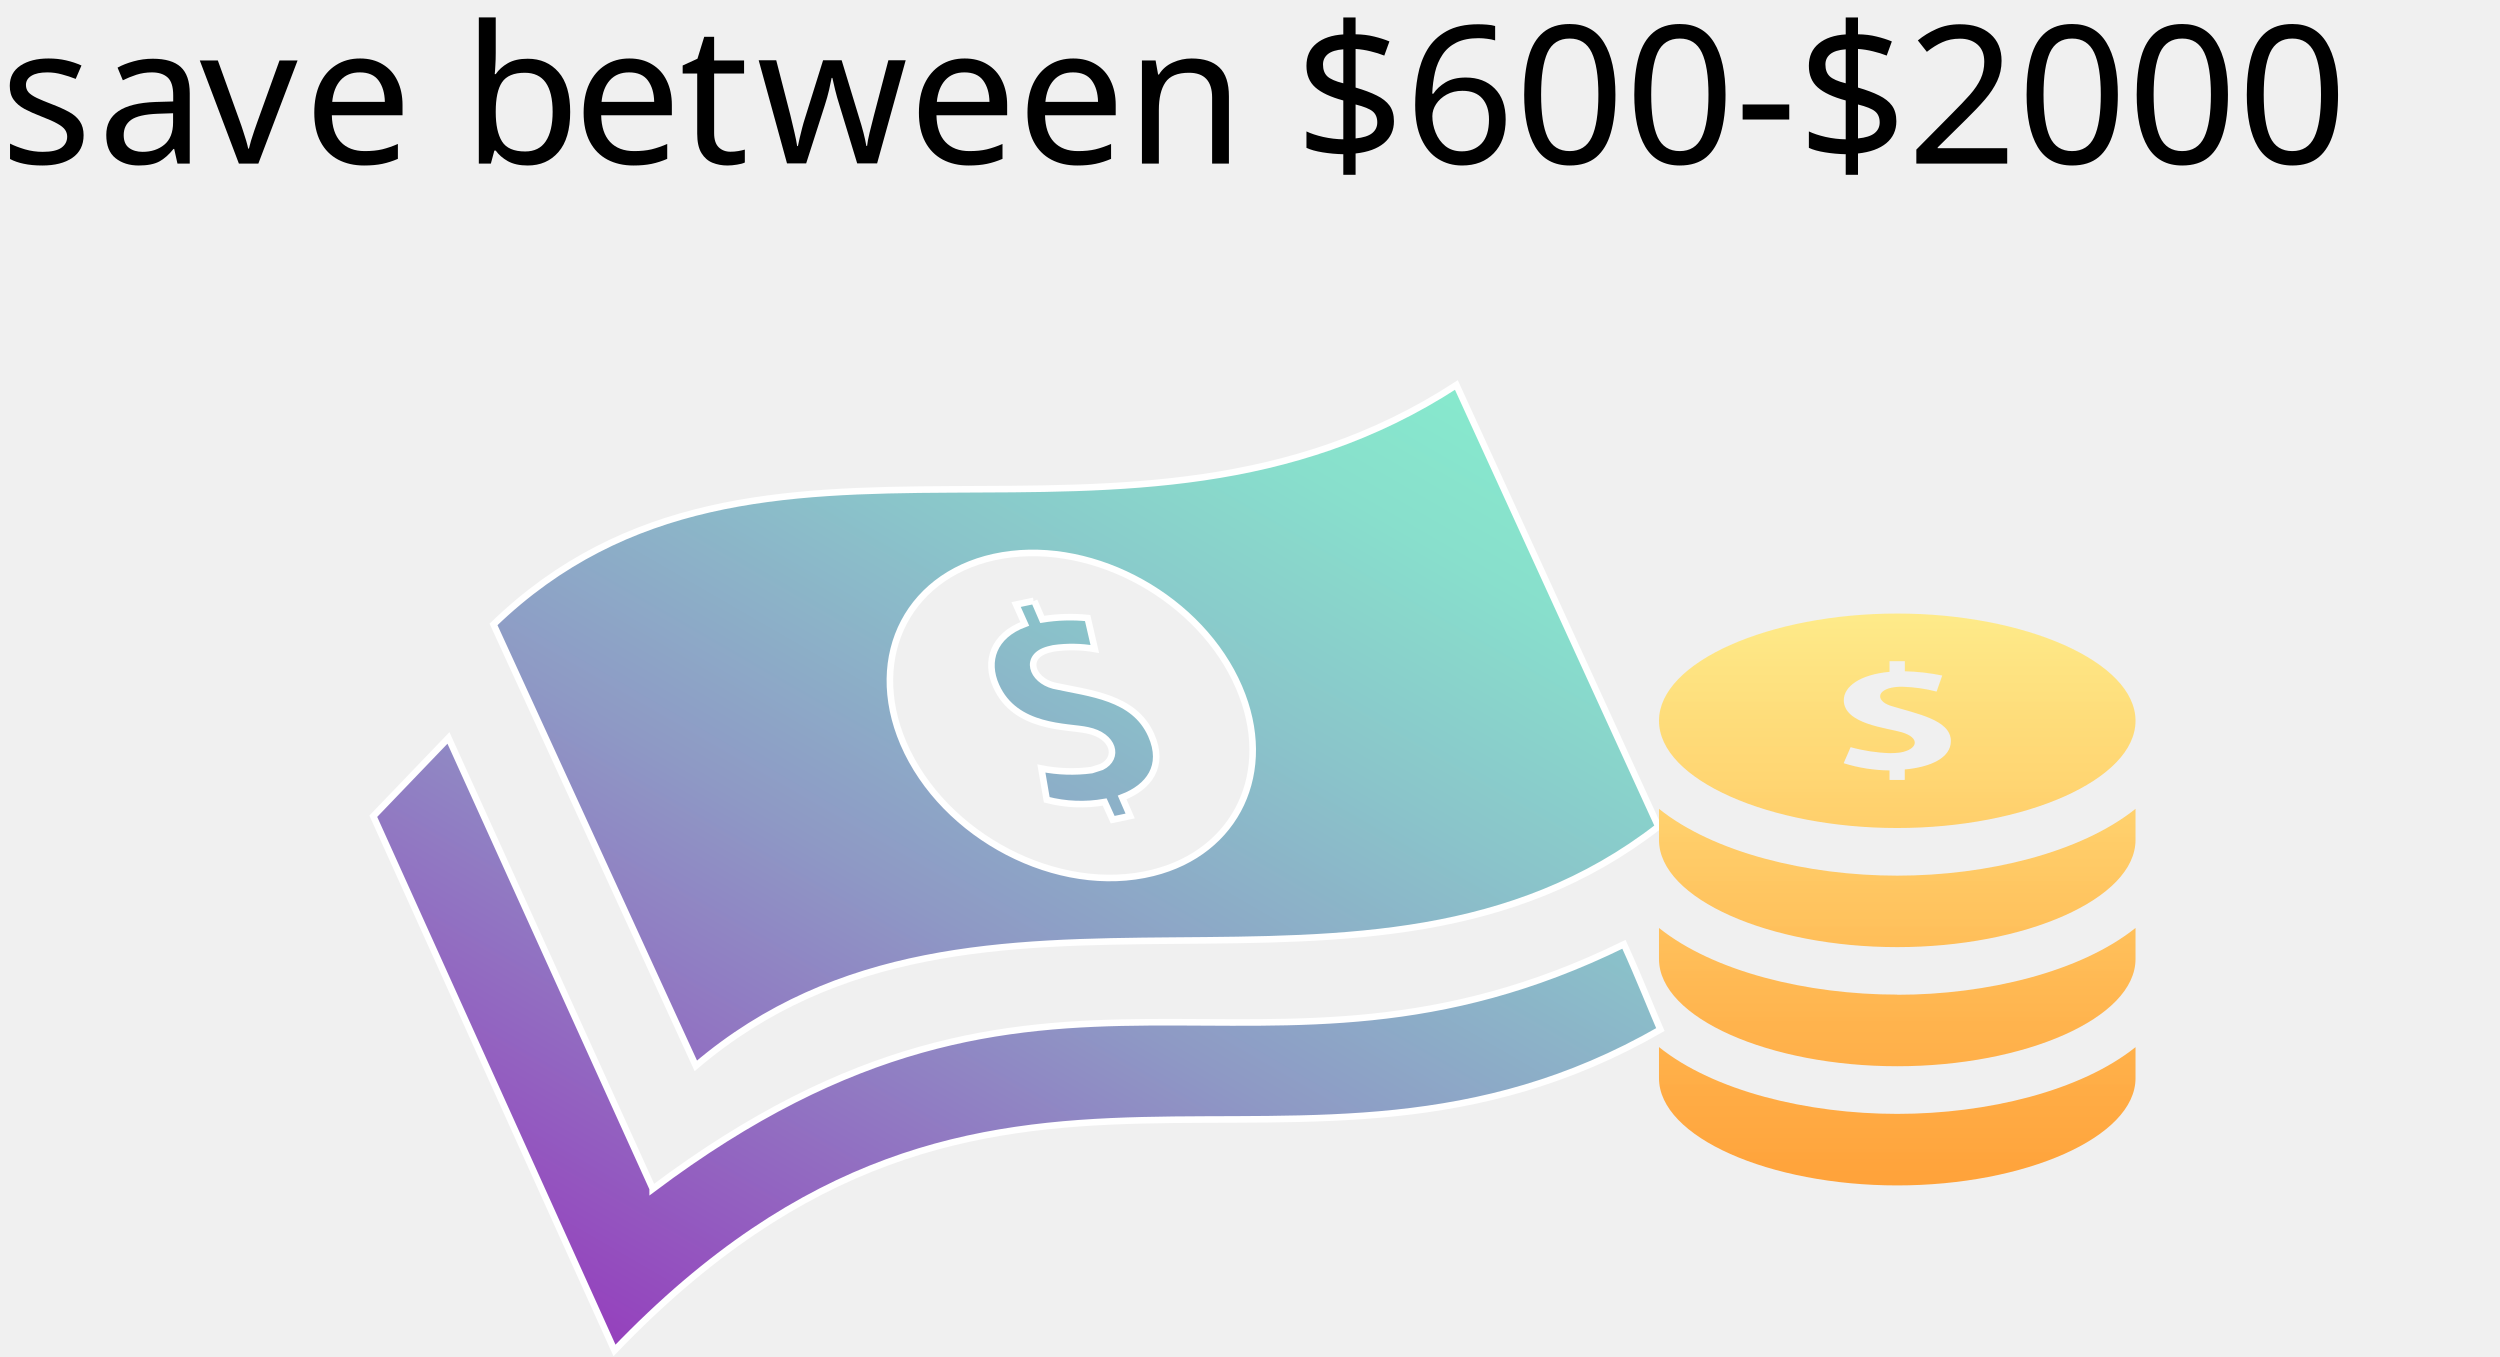
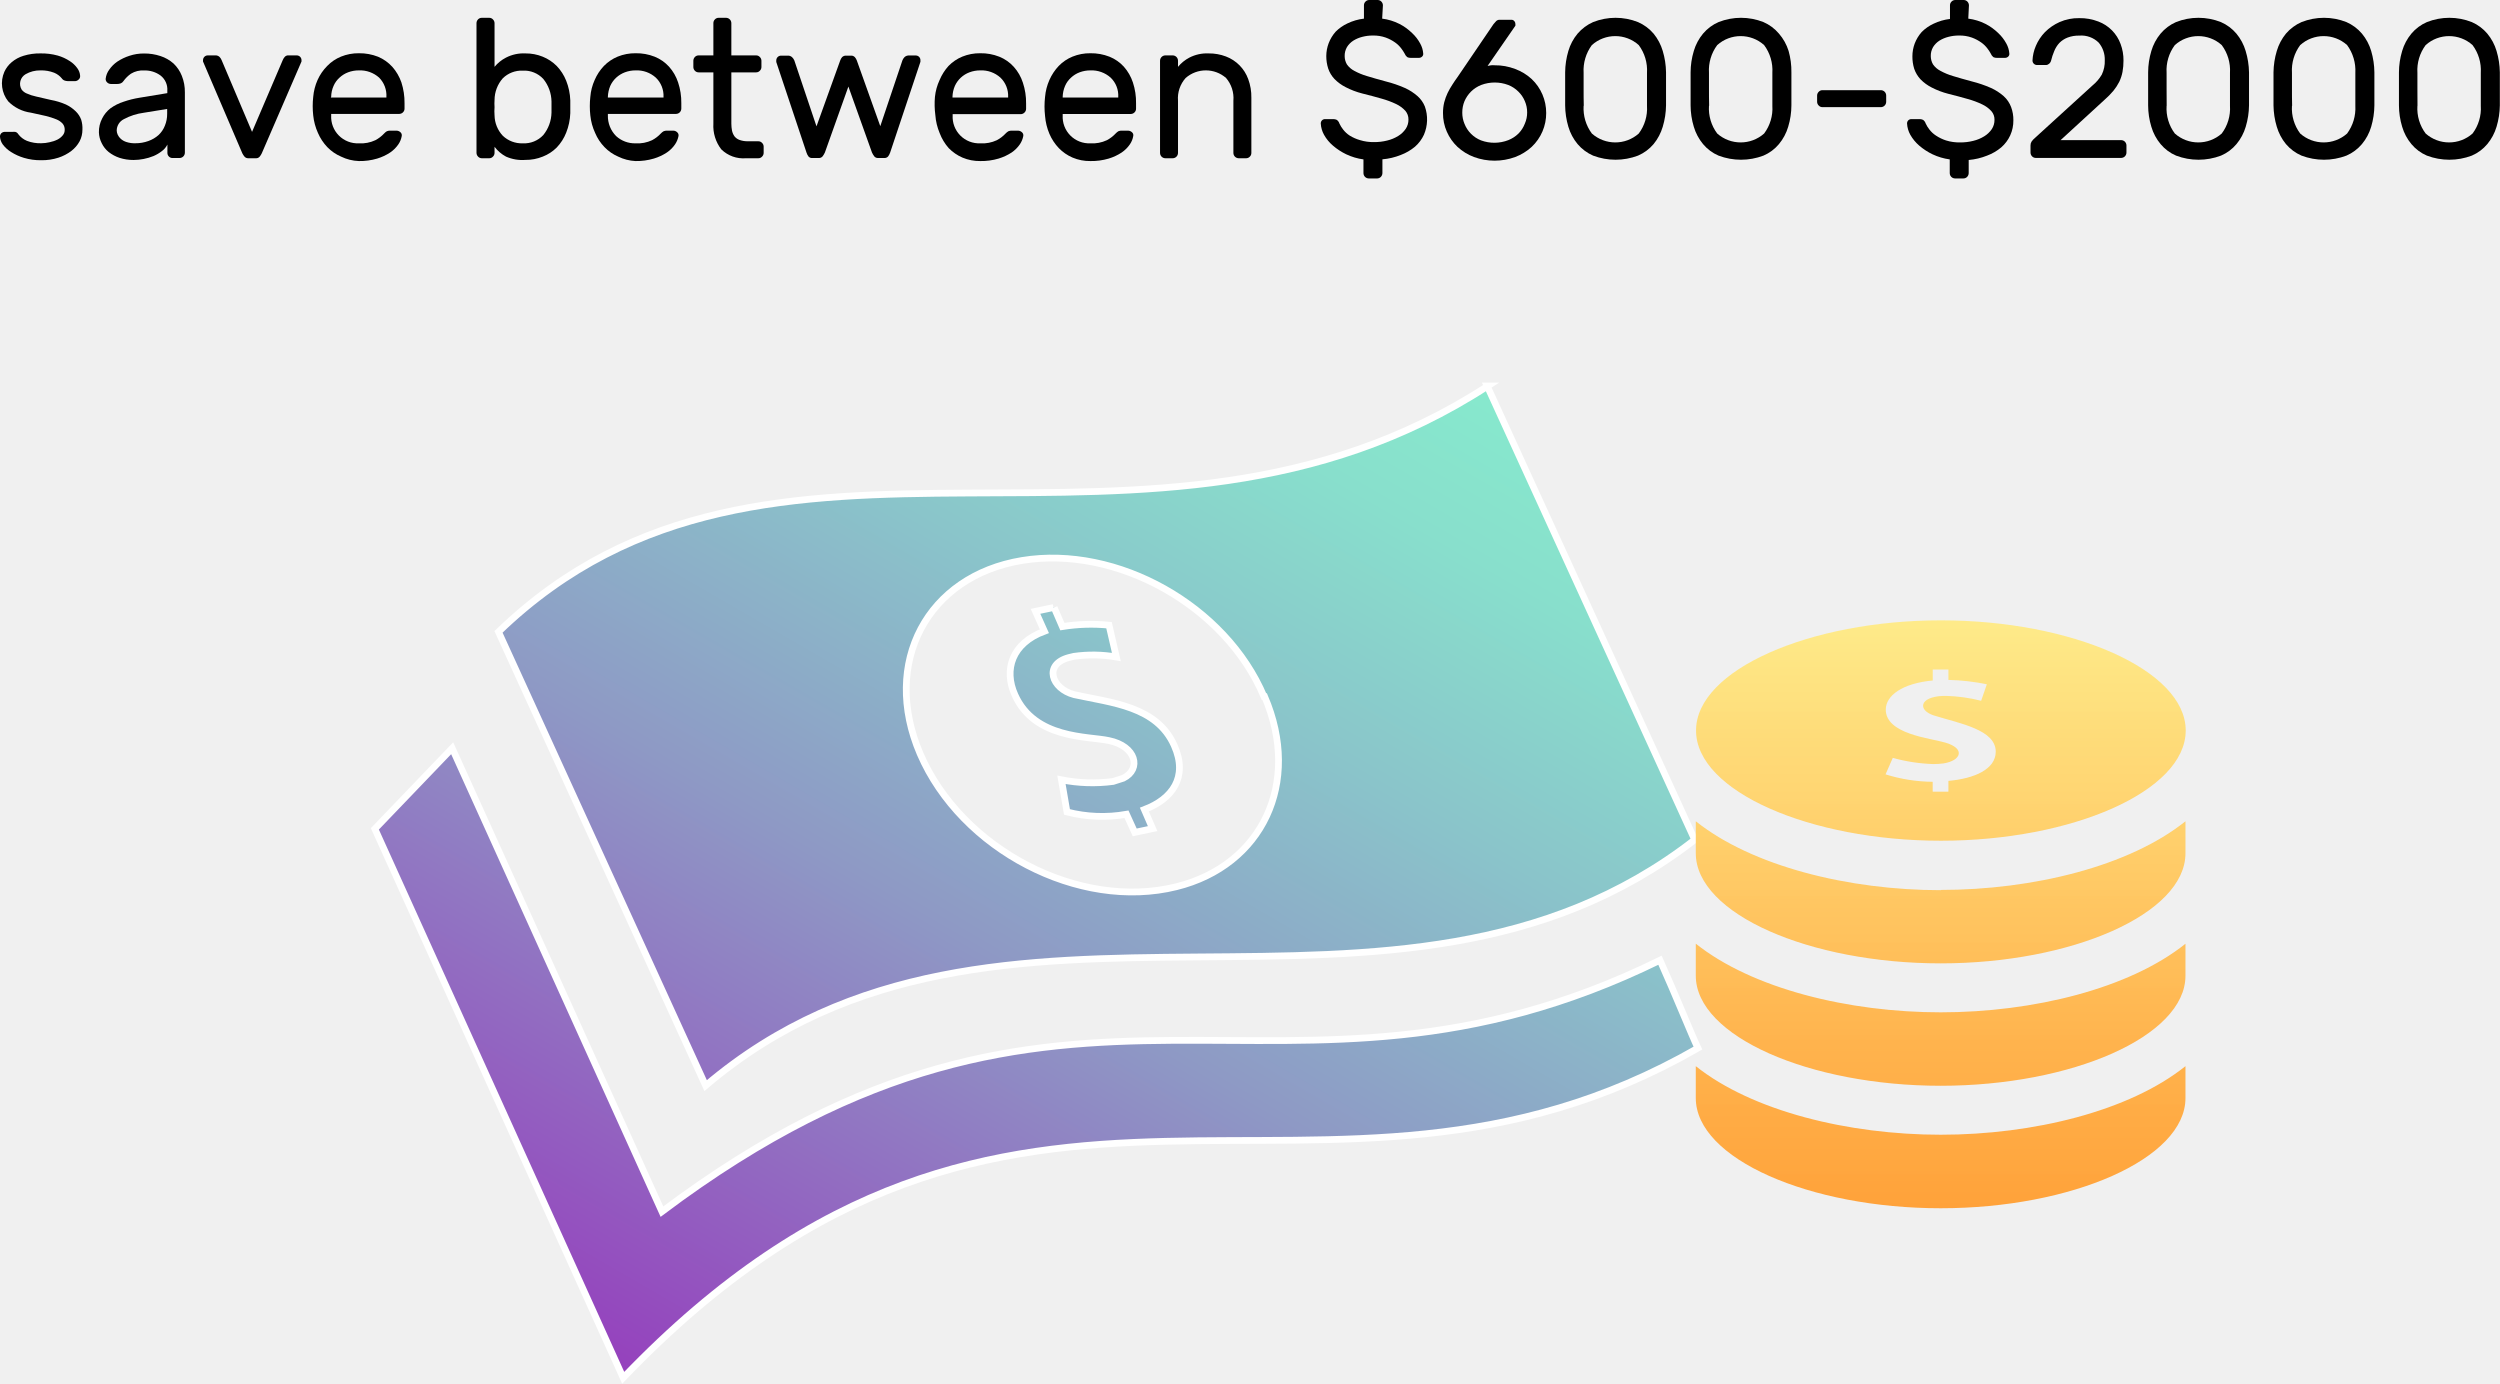
- <svg xmlns="http://www.w3.org/2000/svg" viewBox="0 0 311.68 169.1">
+ <svg xmlns="http://www.w3.org/2000/svg" viewBox="0 0 303.31 167.9">
  <defs>
-     <style>.cls-1{stroke:#fff;stroke-miterlimit:10;stroke-width:0.82px;fill:url(#linear-gradient);}.cls-2{fill:url(#linear-gradient-2);}.cls-3{font-size:24px;font-family:Rubik-Regular, Rubik;}.cls-4{letter-spacing:-0.01em;}.cls-5{letter-spacing:-0.02em;}.cls-6{letter-spacing:0em;}.cls-7{letter-spacing:0em;}.cls-8{letter-spacing:-0.02em;}</style>
-     <linearGradient id="linear-gradient" x1="169.5" y1="41.06" x2="91.15" y2="176.77" gradientUnits="userSpaceOnUse">
+     <style>.cls-1{stroke:#fff;stroke-miterlimit:10;stroke-width:0.82px;fill:url(#linear-gradient);}.cls-2{fill:url(#linear-gradient-2);}</style>
+     <linearGradient id="linear-gradient" x1="168.45" y1="39.86" x2="90.09" y2="175.57" gradientUnits="userSpaceOnUse">
      <stop offset="0" stop-color="#87e9cd" />
      <stop offset="0.12" stop-color="#88dfcc" />
      <stop offset="0.31" stop-color="#8ac4ca" />
      <stop offset="0.57" stop-color="#8e99c5" />
      <stop offset="0.86" stop-color="#935dc0" />
      <stop offset="1" stop-color="#9540bd" />
    </linearGradient>
-     <linearGradient id="linear-gradient-2" x1="236.53" y1="76.49" x2="236.53" y2="147.79" gradientUnits="userSpaceOnUse">
+     <linearGradient id="linear-gradient-2" x1="235.48" y1="75.29" x2="235.48" y2="146.59" gradientUnits="userSpaceOnUse">
      <stop offset="0" stop-color="#ffeb86" stop-opacity="0.96" />
      <stop offset="0.1" stop-color="#ffe37d" stop-opacity="0.96" />
      <stop offset="0.7" stop-color="#ffb44d" stop-opacity="0.99" />
      <stop offset="1" stop-color="#ffa23a" />
    </linearGradient>
  </defs>
  <g id="Layer_2" data-name="Layer 2">
    <g id="Layer_2-2" data-name="Layer 2">
      <g id="money">
-         <path class="cls-1" d="M128.94,74.91l1,2.31a21.89,21.89,0,0,1,5.66-.17l.89,3.86a16.52,16.52,0,0,0-5.15-.08l-.62.15c-3.1.83-2.11,3.78.66,4.5,4.56,1,10,1.39,12.14,6.16,1.72,3.87-.28,6.51-3.62,7.78l1,2.31-2.18.46-1-2.2a17,17,0,0,1-7.22-.28l-.67-3.9a19.23,19.23,0,0,0,6.27.2l1.25-.4c2.22-1.11,1.54-3.89-1.77-4.56-2.45-.55-9-.14-11.4-5.55-1.37-3.07-.35-6.26,3.58-7.72l-1.08-2.41,2.18-.46M154.48,85.7c-4.72-11-17.92-18.39-29.48-16.46s-17.09,12.41-12.37,23.44c5,11.63,19.31,19.08,31.1,16.14C154.18,106.23,159,96.2,154.48,85.7ZM181.57,48l25.18,55.05c-36.33,28.23-84.62-.26-120,29.83L61.53,77.85C94.59,45.9,140.26,74.85,181.57,48ZM207,128.36c-45.86,26.34-82.91-9.52-130.39,40L46.54,101.76,55.91,92l25.46,56.18,0,.05c49.78-37.39,74.86-7.86,121.09-30.5C204.41,122,206.22,126.61,207,128.36Z" />
-         <path class="cls-2" d="M236.53,103.23c15.88,0,29.71-6,29.71-13.37s-13.83-13.37-29.71-13.37-29.7,6-29.7,13.37S220.66,103.23,236.53,103.23Zm.56-11.94c-1.78-.54-7.22-1-7.22-4,0-1.69,2-3.19,5.7-3.53V82.43h1.91v1.26a26.19,26.19,0,0,1,4.66.53l-.7,2a19.17,19.17,0,0,0-4.2-.6h-.44c-2.85.12-3.09,1.71-1.1,2.37,3.24,1,7.52,1.74,7.52,4.4,0,2.12-2.58,3.26-5.75,3.54v1.31h-1.9V96.05a19.57,19.57,0,0,1-5.72-.9l.87-2a21,21,0,0,0,4.92.75,9.94,9.94,0,0,0,1.24-.08C239.07,93.46,239.5,92,237.09,91.29Zm-.56,47.58c11.24,0,22.9-2.87,29.71-8.32v3.87c0,7.38-13.83,13.37-29.71,13.37s-29.7-6-29.7-13.37v-3.88C213.63,136,225.29,138.87,236.53,138.87Zm0-29.7c11.24,0,22.9-2.88,29.71-8.33v3.87c0,7.38-13.83,13.37-29.71,13.37s-29.7-6-29.7-13.37v-3.87C213.63,106.29,225.29,109.17,236.53,109.17Zm0,14.85c11.24,0,22.9-2.88,29.71-8.33v3.87c0,7.39-13.83,13.37-29.71,13.37s-29.7-6-29.7-13.37v-3.87C213.63,121.14,225.29,124,236.53,124Z" />
+         <path class="cls-1" d="M127.89,73.71l1,2.31a21.87,21.87,0,0,1,5.66-.17l.89,3.86a16.53,16.53,0,0,0-5.15-.08l-.62.15c-3.1.83-2.11,3.78.66,4.5,4.56,1,10,1.39,12.13,6.16,1.73,3.87-.27,6.51-3.62,7.78l1,2.31-2.17.46-1-2.2a17,17,0,0,1-7.22-.28l-.67-3.9a19.23,19.23,0,0,0,6.27.2l1.24-.4c2.23-1.1,1.55-3.89-1.76-4.56-2.46-.55-9-.14-11.4-5.55-1.37-3.06-.36-6.26,3.58-7.72l-1.08-2.41,2.18-.46m25.54,10.8C148.71,73.49,135.5,66.11,124,68s-17.1,12.41-12.37,23.44c5,11.63,19.31,19.08,31.1,16.14C153.12,105,157.93,95,153.43,84.51Zm27.08-37.68,25.18,55.05c-36.32,28.24-84.61-.26-120,29.83L60.48,76.66C93.54,44.7,139.2,73.65,180.51,46.83ZM206,127.16c-45.85,26.34-82.91-9.52-130.39,40L45.48,100.56l9.38-9.78L80.31,147v0c49.78-37.39,74.86-7.85,121.09-30.5C203.35,120.84,205.17,125.41,206,127.16Z" />
+         <path class="cls-2" d="M235.48,102c15.88,0,29.7-6,29.7-13.37s-13.82-13.37-29.7-13.37-29.71,6-29.71,13.37S219.6,102,235.48,102ZM236,90.09c-1.77-.54-7.21-1-7.21-4,0-1.69,2-3.19,5.7-3.53V81.23h1.9v1.26a26.09,26.09,0,0,1,4.66.53l-.69,2a19.17,19.17,0,0,0-4.21-.59h-.43c-2.86.12-3.09,1.71-1.11,2.37,3.25,1,7.52,1.74,7.52,4.4,0,2.12-2.57,3.26-5.74,3.54v1.31h-1.91V94.85a19.57,19.57,0,0,1-5.72-.9l.88-2a20.92,20.92,0,0,0,4.92.75,9.94,9.94,0,0,0,1.24-.08C238,92.26,238.45,90.79,236,90.09Zm-.55,47.58c11.24,0,22.9-2.87,29.7-8.32v3.87c0,7.38-13.82,13.37-29.7,13.37s-29.71-6-29.71-13.37v-3.87C212.58,134.8,224.24,137.67,235.48,137.67Zm0-29.7c11.24,0,22.9-2.88,29.7-8.33v3.87c0,7.38-13.82,13.37-29.7,13.37s-29.71-6-29.71-13.37V99.64C212.58,105.09,224.24,108,235.48,108Zm0,14.85c11.24,0,22.9-2.88,29.7-8.32v3.87c0,7.38-13.82,13.36-29.7,13.36s-29.71-6-29.71-13.36v-3.88C212.58,119.94,224.24,122.82,235.48,122.82Z" />
      </g>
-       <text class="cls-3" transform="translate(0 20.4)">s<tspan class="cls-4" x="12.14" y="0">a</tspan>
-         <tspan class="cls-5" x="24.91" y="0">v</tspan>
-         <tspan x="37.87" y="0">e b</tspan>
-         <tspan class="cls-6" x="71.45" y="0">e</tspan>
-         <tspan class="cls-7" x="84.72" y="0">t</tspan>
-         <tspan class="cls-8" x="94.32" y="0">w</tspan>
-         <tspan x="113.25" y="0">een $600-$2000 </tspan>
-       </text>
+       <path d="M7.85,15.74A1.11,1.11,0,0,0,7.6,15a2.07,2.07,0,0,0-.76-.52,8.85,8.85,0,0,0-1.28-.41c-.52-.12-1.13-.26-1.81-.4A4.74,4.74,0,0,1,1,12.3,3.49,3.49,0,0,1,.53,8.71,3.28,3.28,0,0,1,1.4,7.56a4,4,0,0,1,1.45-.79A6.58,6.58,0,0,1,4.9,6.48,7.35,7.35,0,0,1,7,6.74a5.34,5.34,0,0,1,1.48.68,3.31,3.31,0,0,1,.91.87,1.72,1.72,0,0,1,.33.9.52.52,0,0,1-.18.46A.63.63,0,0,1,9,9.84h-.8a1.22,1.22,0,0,1-.34-.06.7.7,0,0,1-.37-.28,2.34,2.34,0,0,0-.93-.68A4.27,4.27,0,0,0,4.9,8.54,3.49,3.49,0,0,0,3.11,9a1.35,1.35,0,0,0-.49,1.86,1.43,1.43,0,0,0,.62.48,5.65,5.65,0,0,0,1.14.37l1.77.41A8.25,8.25,0,0,1,8,12.68a4.38,4.38,0,0,1,1.2.84,2.75,2.75,0,0,1,.65,1A3.56,3.56,0,0,1,10,15.74a3,3,0,0,1-.34,1.4,3.7,3.7,0,0,1-1,1.17,5.29,5.29,0,0,1-1.57.82,6.53,6.53,0,0,1-2.1.31,7,7,0,0,1-2.09-.29,6.27,6.27,0,0,1-1.56-.71,3.71,3.71,0,0,1-1-.91A1.84,1.84,0,0,1,0,16.61a.57.57,0,0,1,.17-.46A.65.65,0,0,1,.65,16h.87a1.47,1.47,0,0,1,.33,0,.56.56,0,0,1,.36.27,2.51,2.51,0,0,0,1.06.82A4.49,4.49,0,0,0,5,17.38a4.55,4.55,0,0,0,1-.12A3.83,3.83,0,0,0,7,16.92a2,2,0,0,0,.63-.52A1,1,0,0,0,7.85,15.74Z" />
+       <path d="M12,16.06a3.47,3.47,0,0,1,.39-1.68,3.63,3.63,0,0,1,1-1.23A5.67,5.67,0,0,1,15,12.34a11.35,11.35,0,0,1,1.91-.48l3.39-.56V11a2.14,2.14,0,0,0-.81-1.83,3.18,3.18,0,0,0-2-.62,2.72,2.72,0,0,0-1.6.39,3.79,3.79,0,0,0-.92.91.73.73,0,0,1-.31.26,1.19,1.19,0,0,1-.46.08h-.72A.67.67,0,0,1,13,10a.55.55,0,0,1-.18-.45,2.29,2.29,0,0,1,.42-1.08,3.81,3.81,0,0,1,1-1,6,6,0,0,1,1.46-.7,5.43,5.43,0,0,1,1.77-.28,6.12,6.12,0,0,1,2,.31,4.44,4.44,0,0,1,1.59.91,4.19,4.19,0,0,1,1,1.49,5.19,5.19,0,0,1,.37,2v7.32a.65.65,0,0,1-.65.65H21A.61.61,0,0,1,20.5,19a.62.62,0,0,1-.19-.46v-1a2.23,2.23,0,0,1-.68.8,4.54,4.54,0,0,1-1,.59,6.34,6.34,0,0,1-1.22.36,6.48,6.48,0,0,1-1.19.12,5.49,5.49,0,0,1-1.72-.26,4.36,4.36,0,0,1-1.32-.71,3.12,3.12,0,0,1-.84-1.07A3.06,3.06,0,0,1,12,16.06Zm4.42,1.32A4.48,4.48,0,0,0,18,17.11a3.73,3.73,0,0,0,1.24-.73A3.08,3.08,0,0,0,20,15.26a3.7,3.7,0,0,0,.28-1.44v-.6l-2.84.46a7,7,0,0,0-2.4.77,1.56,1.56,0,0,0-.88,1.37,1.23,1.23,0,0,0,.12.52,1.48,1.48,0,0,0,.38.51,1.86,1.86,0,0,0,.68.38A3.15,3.15,0,0,0,16.42,17.38Z" />
+       <path d="M30.15,19.2a.59.59,0,0,1-.48-.19,2.07,2.07,0,0,1-.27-.41L24.63,7.46a.38.38,0,0,1,0-.16.58.58,0,0,1,.58-.58h.89a.7.7,0,0,1,.54.19,1.22,1.22,0,0,1,.25.39L30.58,16,34.3,7.3a1.37,1.37,0,0,1,.24-.39A.55.55,0,0,1,35,6.72h1a.58.58,0,0,1,.58.58.38.38,0,0,1,0,.16L31.76,18.6a2,2,0,0,1-.26.41.56.56,0,0,1-.47.19Z" />
+       <path d="M38,11.76a6.38,6.38,0,0,1,.53-2.06A5.77,5.77,0,0,1,39.7,8a4.88,4.88,0,0,1,1.67-1.13,5.59,5.59,0,0,1,2.17-.41,6.11,6.11,0,0,1,2.32.42A4.92,4.92,0,0,1,47.6,8.11,5.65,5.65,0,0,1,48.7,10a7.94,7.94,0,0,1,.38,2.52v.65a.62.62,0,0,1-.19.46.65.65,0,0,1-.45.19H40.18V14a3.22,3.22,0,0,0,3.36,3.39,4.1,4.1,0,0,0,2-.38,4,4,0,0,0,1.07-.82,1.4,1.4,0,0,1,.33-.27,1,1,0,0,1,.44-.07h.71a.72.72,0,0,1,.49.19.48.48,0,0,1,.16.46,2.49,2.49,0,0,1-.4,1,3.74,3.74,0,0,1-1,1,6,6,0,0,1-1.58.74,7.36,7.36,0,0,1-2.22.3A5.34,5.34,0,0,1,41.38,19a5.14,5.14,0,0,1-1.67-1.15,5.91,5.91,0,0,1-1.14-1.73A6.91,6.91,0,0,1,38,14,10.21,10.21,0,0,1,38,11.76Zm2.14.07h6.74v-.07A3.08,3.08,0,0,0,46,9.42a3.46,3.46,0,0,0-2.46-.88,3.66,3.66,0,0,0-1.3.23,3.15,3.15,0,0,0-1.05.65,2.86,2.86,0,0,0-.72,1,3.36,3.36,0,0,0-.29,1.32Z" />
+       <path d="M63.75,6.48a5.42,5.42,0,0,1,2.1.4A5.09,5.09,0,0,1,67.54,8a5.57,5.57,0,0,1,1.15,1.79,7.09,7.09,0,0,1,.5,2.38q0,.36,0,.78t0,.78a7,7,0,0,1-.5,2.37,5.51,5.51,0,0,1-1.15,1.8A4.86,4.86,0,0,1,65.85,19a5.42,5.42,0,0,1-2.1.4A4.87,4.87,0,0,1,61.39,19,4.23,4.23,0,0,1,60,17.81v.74a.63.63,0,0,1-.2.46.6.6,0,0,1-.45.19h-.89A.62.62,0,0,1,58,19a.66.66,0,0,1-.19-.46V2.81A.66.66,0,0,1,58,2.35a.62.62,0,0,1,.46-.19h.89a.6.6,0,0,1,.45.19.63.63,0,0,1,.2.46v5.3A4.38,4.38,0,0,1,61.37,7,4.64,4.64,0,0,1,63.75,6.48ZM60,14a3.7,3.7,0,0,0,1,2.47,3.34,3.34,0,0,0,2.43.92,3.17,3.17,0,0,0,2.48-1,4.45,4.45,0,0,0,1-2.74c0-.45,0-.89,0-1.34a4.45,4.45,0,0,0-1-2.74,3.17,3.17,0,0,0-2.48-1,3.26,3.26,0,0,0-2.43.93,4,4,0,0,0-1,2.63A6.09,6.09,0,0,0,60,13,6.15,6.15,0,0,0,60,14Z" />
+       <path d="M71.62,11.76a6.13,6.13,0,0,1,.53-2.06A5.74,5.74,0,0,1,73.27,8a5,5,0,0,1,1.67-1.13,5.59,5.59,0,0,1,2.17-.41,6,6,0,0,1,2.32.42,4.75,4.75,0,0,1,1.74,1.21A5.34,5.34,0,0,1,82.27,10a7.66,7.66,0,0,1,.39,2.52v.65a.65.65,0,0,1-.65.65H73.75V14a3.43,3.43,0,0,0,1,2.51,3.36,3.36,0,0,0,2.36.88,4.1,4.1,0,0,0,2-.38,4,4,0,0,0,1.07-.82,1.41,1.41,0,0,1,.34-.27,1,1,0,0,1,.43-.07h.72a.68.68,0,0,1,.48.19.49.49,0,0,1,.17.46,2.7,2.7,0,0,1-.41,1,3.69,3.69,0,0,1-1,1,6,6,0,0,1-1.59.74,7.36,7.36,0,0,1-2.22.3A5.34,5.34,0,0,1,75,19a5.1,5.1,0,0,1-1.66-1.15,5.54,5.54,0,0,1-1.14-1.73A6.65,6.65,0,0,1,71.62,14,10.21,10.21,0,0,1,71.62,11.76Zm2.13.07H80.5v-.07a3.05,3.05,0,0,0-.93-2.34,3.43,3.43,0,0,0-2.46-.88,3.65,3.65,0,0,0-1.29.23,3.29,3.29,0,0,0-1.06.65,3.14,3.14,0,0,0-.72,1,3.75,3.75,0,0,0-.29,1.32Z" />
+       <path d="M88.73,15a4.54,4.54,0,0,0,.08.85,1.88,1.88,0,0,0,.3.69,1.37,1.37,0,0,0,.62.44,2.87,2.87,0,0,0,1,.16H92a.6.6,0,0,1,.45.19.62.62,0,0,1,.2.45v.77a.63.63,0,0,1-.2.46.6.6,0,0,1-.45.19H90.51a3.82,3.82,0,0,1-3-1.08A4.65,4.65,0,0,1,86.55,15V8.78H84.77a.62.62,0,0,1-.46-.19.65.65,0,0,1-.19-.45V7.37a.66.66,0,0,1,.19-.46.62.62,0,0,1,.46-.19h1.78V2.81a.62.62,0,0,1,.19-.46.61.61,0,0,1,.45-.19h.89a.65.65,0,0,1,.65.65V6.72h3a.6.6,0,0,1,.45.19.63.63,0,0,1,.2.46v.77a.62.62,0,0,1-.2.45.6.6,0,0,1-.45.19h-3Z" />
+       <path d="M106.8,15.31l2.69-8a1.26,1.26,0,0,1,.26-.39.76.76,0,0,1,.56-.19h.79a.58.58,0,0,1,.41.17.56.56,0,0,1,.16.41.65.65,0,0,1,0,.19l-3.67,11a1.8,1.8,0,0,1-.25.48.57.57,0,0,1-.47.19h-.75a.56.56,0,0,1-.46-.2,2.43,2.43,0,0,1-.28-.47l-2.86-8-2.85,8a2.43,2.43,0,0,1-.28.47.56.56,0,0,1-.47.2h-.74A.57.57,0,0,1,98.1,19a1.55,1.55,0,0,1-.25-.48l-3.67-11a.68.68,0,0,1,0-.19.58.58,0,0,1,.58-.58h.79a.72.72,0,0,1,.55.19,1.15,1.15,0,0,1,.27.39l2.69,8,2.88-8a1.29,1.29,0,0,1,.22-.39.64.64,0,0,1,.52-.19h.53a.6.6,0,0,1,.51.19,1.33,1.33,0,0,1,.23.39Z" />
+       <path d="M113.43,11.76A6.37,6.37,0,0,1,114,9.7,6,6,0,0,1,115.08,8a5,5,0,0,1,1.67-1.13,5.59,5.59,0,0,1,2.17-.41,6,6,0,0,1,2.32.42A4.75,4.75,0,0,1,123,8.11a5.34,5.34,0,0,1,1.1,1.92,7.66,7.66,0,0,1,.39,2.52v.65a.63.63,0,0,1-.2.46.64.64,0,0,1-.45.19h-8.26V14a3.22,3.22,0,0,0,3.36,3.39,4.1,4.1,0,0,0,2-.38,4,4,0,0,0,1.07-.82,1.41,1.41,0,0,1,.34-.27,1,1,0,0,1,.43-.07h.72a.72.72,0,0,1,.48.19.49.49,0,0,1,.17.46,2.7,2.7,0,0,1-.41,1,3.85,3.85,0,0,1-1,1,6.18,6.18,0,0,1-1.59.74,7.36,7.36,0,0,1-2.22.3,5.34,5.34,0,0,1-2.16-.42,5.25,5.25,0,0,1-1.67-1.15A5.91,5.91,0,0,1,114,16.14a6.9,6.9,0,0,1-.52-2.17A10.21,10.21,0,0,1,113.43,11.76Zm2.13.07h6.75v-.07a3.05,3.05,0,0,0-.93-2.34,3.43,3.43,0,0,0-2.46-.88,3.65,3.65,0,0,0-1.29.23,3.19,3.19,0,0,0-1.06.65,3.14,3.14,0,0,0-.72,1,3.54,3.54,0,0,0-.29,1.32Z" />
+       <path d="M126.79,11.76a6.38,6.38,0,0,1,.53-2.06A6,6,0,0,1,128.45,8a4.88,4.88,0,0,1,1.67-1.13,5.59,5.59,0,0,1,2.17-.41,6.07,6.07,0,0,1,2.32.42,4.75,4.75,0,0,1,1.74,1.21,5.49,5.49,0,0,1,1.1,1.92,7.67,7.67,0,0,1,.38,2.52v.65a.62.62,0,0,1-.19.46.65.65,0,0,1-.45.19h-8.26V14a3.22,3.22,0,0,0,3.36,3.39,4.1,4.1,0,0,0,2-.38,4,4,0,0,0,1.07-.82,1.63,1.63,0,0,1,.33-.27,1,1,0,0,1,.44-.07h.72a.72.72,0,0,1,.48.19.46.46,0,0,1,.16.46,2.49,2.49,0,0,1-.4,1,3.74,3.74,0,0,1-1,1,6,6,0,0,1-1.58.74,7.36,7.36,0,0,1-2.22.3,5.34,5.34,0,0,1-2.16-.42,5.14,5.14,0,0,1-1.67-1.15,5.91,5.91,0,0,1-1.14-1.73,6.91,6.91,0,0,1-.53-2.17A10.21,10.21,0,0,1,126.79,11.76Zm2.14.07h6.74v-.07a3,3,0,0,0-.92-2.34,3.46,3.46,0,0,0-2.46-.88,3.7,3.7,0,0,0-1.3.23,3.15,3.15,0,0,0-1.05.65,2.86,2.86,0,0,0-.72,1,3.54,3.54,0,0,0-.29,1.32Z" />
+       <path d="M151.82,18.55a.62.62,0,0,1-.19.46.61.61,0,0,1-.45.19h-.89a.65.65,0,0,1-.65-.65V12.22a3.76,3.76,0,0,0-.89-2.76,3.72,3.72,0,0,0-4.9,0,3.68,3.68,0,0,0-.93,2.76v6.33a.65.65,0,0,1-.65.65h-.88a.65.65,0,0,1-.65-.65V7.37a.65.65,0,0,1,.65-.65h.88a.65.65,0,0,1,.65.65v.74A4.48,4.48,0,0,1,144.28,7a4.64,4.64,0,0,1,2.36-.52,5.71,5.71,0,0,1,2.09.37,4.61,4.61,0,0,1,2.71,2.75,6.19,6.19,0,0,1,.38,2.26Z" />
+       <path d="M167.69,2.26a6.4,6.4,0,0,1,2.09.64A6.21,6.21,0,0,1,171.31,4a4.86,4.86,0,0,1,1,1.29,2.88,2.88,0,0,1,.36,1.2.43.43,0,0,1-.14.38.55.55,0,0,1-.38.15h-1a.84.84,0,0,1-.42-.09,1.12,1.12,0,0,1-.32-.44,5.09,5.09,0,0,0-.4-.61,3.39,3.39,0,0,0-.74-.72,4.88,4.88,0,0,0-1.14-.6,4.4,4.4,0,0,0-1.56-.25,5,5,0,0,0-1.29.16,3.81,3.81,0,0,0-1.09.46,2.49,2.49,0,0,0-.77.78,2.09,2.09,0,0,0-.28,1.1,2,2,0,0,0,.27,1,2.48,2.48,0,0,0,.89.78,7.72,7.72,0,0,0,1.55.64c.62.19,1.38.41,2.28.65a14.35,14.35,0,0,1,2.31.79,6.15,6.15,0,0,1,1.55,1,3.36,3.36,0,0,1,.88,1.25,4.7,4.7,0,0,1-.11,3.42,4.34,4.34,0,0,1-1.09,1.46,6,6,0,0,1-1.72,1,7.75,7.75,0,0,1-2.23.53V21a.66.66,0,0,1-.19.46.62.62,0,0,1-.46.19h-1a.65.65,0,0,1-.65-.65V19.34a7.08,7.08,0,0,1-2.09-.62,7.32,7.32,0,0,1-1.62-1.06,4.78,4.78,0,0,1-1.07-1.3,3.17,3.17,0,0,1-.4-1.38.54.54,0,0,1,.15-.38.51.51,0,0,1,.37-.15h1a.93.93,0,0,1,.42.09.84.84,0,0,1,.32.44,3.62,3.62,0,0,0,.45.73,3.21,3.21,0,0,0,.8.74A5,5,0,0,0,165,17a5.43,5.43,0,0,0,1.71.24,6.3,6.3,0,0,0,1.59-.19,4.58,4.58,0,0,0,1.33-.55,3,3,0,0,0,.92-.87,2,2,0,0,0,.33-1.13,1.58,1.58,0,0,0-.38-1.06,3.61,3.61,0,0,0-1.1-.81,10.7,10.7,0,0,0-1.77-.66c-.69-.2-1.48-.41-2.36-.63a9.39,9.39,0,0,1-2-.76,5.15,5.15,0,0,1-1.37-1,3.47,3.47,0,0,1-.76-1.27,4.92,4.92,0,0,1-.23-1.51,4.44,4.44,0,0,1,.29-1.56,4.57,4.57,0,0,1,.85-1.4,5,5,0,0,1,1.43-1,6.29,6.29,0,0,1,2-.58V.65a.62.62,0,0,1,.19-.46.62.62,0,0,1,.46-.19h1a.62.62,0,0,1,.46.19.66.66,0,0,1,.19.46Z" />
+       <path d="M180.48,8a2.87,2.87,0,0,1,.42-.08,2.55,2.55,0,0,1,.44,0,6.72,6.72,0,0,1,2.49.45,6,6,0,0,1,2,1.22,5.64,5.64,0,0,1,1.76,4.12,5.6,5.6,0,0,1-1.76,4.11,6.2,6.2,0,0,1-2,1.23,7.24,7.24,0,0,1-5,0,6.09,6.09,0,0,1-2-1.23,5.63,5.63,0,0,1-1.29-1.83,5.48,5.48,0,0,1-.47-2.28,5.33,5.33,0,0,1,.15-1.3,6.57,6.57,0,0,1,.41-1.13,9.05,9.05,0,0,1,.57-1c.2-.32.41-.62.62-.91l4.37-6.43a2.81,2.81,0,0,0,.26-.3A.59.59,0,0,1,182,2.4h1.37a.43.43,0,0,1,.35.16.52.52,0,0,1,.13.37.36.36,0,0,1,0,.19.36.36,0,0,1-.08.12Zm-3.07,5.67a3.47,3.47,0,0,0,.27,1.36,3.56,3.56,0,0,0,2,2A4.66,4.66,0,0,0,183,17a3.69,3.69,0,0,0,1.23-.8A3.49,3.49,0,0,0,185,15a3.31,3.31,0,0,0,.28-1.36,3.36,3.36,0,0,0-.28-1.37,3.45,3.45,0,0,0-.78-1.15,3.56,3.56,0,0,0-1.23-.81,4.66,4.66,0,0,0-3.29,0,3.71,3.71,0,0,0-1.24.81,3.77,3.77,0,0,0-.78,1.15A3.52,3.52,0,0,0,177.41,13.66Z" />
+       <path d="M202.13,8.78c0,.72,0,1.4,0,2s0,1.31,0,2a9.37,9.37,0,0,1-.4,2.6,6,6,0,0,1-1.11,2.1,5.14,5.14,0,0,1-1.89,1.4,7.68,7.68,0,0,1-5.45,0,5.18,5.18,0,0,1-1.88-1.4,5.88,5.88,0,0,1-1.12-2.1,9.38,9.38,0,0,1-.39-2.6c0-.72,0-1.4,0-2s0-1.31,0-2a9.49,9.49,0,0,1,.39-2.6,5.88,5.88,0,0,1,1.12-2.1,5.3,5.3,0,0,1,1.88-1.4,7.4,7.4,0,0,1,5.45,0,5.25,5.25,0,0,1,1.89,1.4,6,6,0,0,1,1.11,2.1A9.49,9.49,0,0,1,202.13,8.78Zm-10,4.06a5.12,5.12,0,0,0,1,3.36,4.29,4.29,0,0,0,5.69,0,5.06,5.06,0,0,0,1-3.36c0-.72,0-1.4,0-2s0-1.31,0-2a5.11,5.11,0,0,0-1-3.37,4.26,4.26,0,0,0-5.69,0,5.16,5.16,0,0,0-1,3.37c0,.72,0,1.4,0,2S192.13,12.12,192.15,12.84Z" />
+       <path d="M217.34,8.78c0,.72,0,1.4,0,2s0,1.31,0,2a9,9,0,0,1-.39,2.6,5.88,5.88,0,0,1-1.12,2.1,5,5,0,0,1-1.88,1.4,7.68,7.68,0,0,1-5.45,0,5,5,0,0,1-1.88-1.4,5.88,5.88,0,0,1-1.12-2.1,9,9,0,0,1-.39-2.6c0-.72,0-1.4,0-2s0-1.31,0-2a9.13,9.13,0,0,1,.39-2.6,5.88,5.88,0,0,1,1.12-2.1,5.13,5.13,0,0,1,1.88-1.4,7.4,7.4,0,0,1,5.45,0,5.13,5.13,0,0,1,1.88,1.4A5.88,5.88,0,0,1,217,6.18,9.13,9.13,0,0,1,217.34,8.78Zm-10,4.06a5.06,5.06,0,0,0,1,3.36,4.29,4.29,0,0,0,5.69,0,5.06,5.06,0,0,0,1-3.36c0-.72,0-1.4,0-2s0-1.31,0-2a5.11,5.11,0,0,0-1-3.37,4.26,4.26,0,0,0-5.69,0,5.11,5.11,0,0,0-1,3.37c0,.72,0,1.4,0,2S207.34,12.12,207.36,12.84Z" />
+       <path d="M221.11,13a.6.6,0,0,1-.45-.19.63.63,0,0,1-.2-.46v-.76a.63.63,0,0,1,.2-.46.6.6,0,0,1,.45-.19h7.08a.65.65,0,0,1,.65.65v.76a.65.65,0,0,1-.65.65Z" />
+       <path d="M238.8,2.26a6.4,6.4,0,0,1,2.09.64A6.21,6.21,0,0,1,242.42,4a4.86,4.86,0,0,1,1,1.29,2.88,2.88,0,0,1,.36,1.2.43.43,0,0,1-.14.38.55.55,0,0,1-.38.15h-1a.87.87,0,0,1-.42-.09,1.12,1.12,0,0,1-.32-.44,4.09,4.09,0,0,0-.4-.61,3.39,3.39,0,0,0-.74-.72,4.88,4.88,0,0,0-1.14-.6,4.4,4.4,0,0,0-1.56-.25,5,5,0,0,0-1.29.16,3.81,3.81,0,0,0-1.09.46,2.49,2.49,0,0,0-.77.78,2.09,2.09,0,0,0-.28,1.1,2,2,0,0,0,.27,1,2.48,2.48,0,0,0,.89.78,7.72,7.72,0,0,0,1.55.64c.62.19,1.38.41,2.28.65a14.35,14.35,0,0,1,2.31.79,6.15,6.15,0,0,1,1.55,1A3.36,3.36,0,0,1,244,13a4.42,4.42,0,0,1,.27,1.59,4.29,4.29,0,0,1-.38,1.83,4.34,4.34,0,0,1-1.09,1.46,5.83,5.83,0,0,1-1.72,1,7.75,7.75,0,0,1-2.23.53V21a.66.66,0,0,1-.19.46.62.62,0,0,1-.46.19h-1a.65.65,0,0,1-.65-.65V19.34a7.17,7.17,0,0,1-2.09-.62,7.32,7.32,0,0,1-1.62-1.06,5,5,0,0,1-1.07-1.3,3.17,3.17,0,0,1-.4-1.38.54.54,0,0,1,.15-.38.53.53,0,0,1,.37-.15h1a.93.93,0,0,1,.42.09.84.84,0,0,1,.32.44,3.62,3.62,0,0,0,.45.73,3.21,3.21,0,0,0,.8.74,5,5,0,0,0,1.22.59,5.43,5.43,0,0,0,1.71.24,6.3,6.3,0,0,0,1.59-.19,4.58,4.58,0,0,0,1.33-.55,3,3,0,0,0,.92-.87,2,2,0,0,0,.33-1.13,1.53,1.53,0,0,0-.38-1.06,3.49,3.49,0,0,0-1.1-.81,10.36,10.36,0,0,0-1.77-.66c-.69-.2-1.48-.41-2.36-.63a9.39,9.39,0,0,1-2-.76,5.15,5.15,0,0,1-1.37-1,3.61,3.61,0,0,1-.76-1.27,4.92,4.92,0,0,1-.22-1.51,4.43,4.43,0,0,1,.28-1.56,4.57,4.57,0,0,1,.85-1.4,5,5,0,0,1,1.43-1,6.29,6.29,0,0,1,2-.58V.65a.62.62,0,0,1,.19-.46.62.62,0,0,1,.46-.19h1a.62.62,0,0,1,.46.19.66.66,0,0,1,.19.46Z" />
+       <path d="M253.87,10.37A4.91,4.91,0,0,0,255,9.05a3.7,3.7,0,0,0,.36-1.75,3.16,3.16,0,0,0-.74-2.13,3,3,0,0,0-2.35-.85,3.78,3.78,0,0,0-1.43.24,2.87,2.87,0,0,0-1,.66,3.23,3.23,0,0,0-.62,1,7,7,0,0,0-.37,1.12.75.75,0,0,1-.25.4.59.59,0,0,1-.38.15h-1.1a.55.55,0,0,1-.53-.53,5,5,0,0,1,.41-1.8,5.46,5.46,0,0,1,1.1-1.66,5.86,5.86,0,0,1,1.77-1.22,5.63,5.63,0,0,1,2.39-.48,6.16,6.16,0,0,1,2.32.41,4.59,4.59,0,0,1,2.7,2.73,5.54,5.54,0,0,1,.35,2,7.42,7.42,0,0,1-.12,1.39,5,5,0,0,1-.39,1.19,6,6,0,0,1-.71,1.09,9.68,9.68,0,0,1-1.06,1.08L250,17h7.34a.65.65,0,0,1,.65.65v.86a.65.65,0,0,1-.65.65H247a.62.62,0,0,1-.46-.19.66.66,0,0,1-.19-.46v-.86a.85.85,0,0,1,.12-.46,2.25,2.25,0,0,1,.41-.45Z" />
+       <path d="M272.86,8.78c0,.72,0,1.4,0,2s0,1.31,0,2a9.37,9.37,0,0,1-.4,2.6,5.88,5.88,0,0,1-1.12,2.1,5,5,0,0,1-1.88,1.4,7.68,7.68,0,0,1-5.45,0,5,5,0,0,1-1.88-1.4,5.88,5.88,0,0,1-1.12-2.1,9,9,0,0,1-.39-2.6c0-.72,0-1.4,0-2s0-1.31,0-2a9.13,9.13,0,0,1,.39-2.6,5.88,5.88,0,0,1,1.12-2.1A5.13,5.13,0,0,1,264,2.68a7.4,7.4,0,0,1,5.45,0,5.13,5.13,0,0,1,1.88,1.4,5.88,5.88,0,0,1,1.12,2.1A9.49,9.49,0,0,1,272.86,8.78Zm-10,4.06a5.06,5.06,0,0,0,1,3.36,4.29,4.29,0,0,0,5.69,0,5.06,5.06,0,0,0,1-3.36c0-.72,0-1.4,0-2s0-1.31,0-2a5.11,5.11,0,0,0-1-3.37,4.26,4.26,0,0,0-5.69,0,5.11,5.11,0,0,0-1,3.37c0,.72,0,1.4,0,2S262.86,12.12,262.87,12.84Z" />
+       <path d="M288.07,8.78c0,.72,0,1.4,0,2s0,1.31,0,2a9.38,9.38,0,0,1-.39,2.6,5.88,5.88,0,0,1-1.12,2.1,5.1,5.1,0,0,1-1.88,1.4,7.68,7.68,0,0,1-5.45,0,5.14,5.14,0,0,1-1.89-1.4,6,6,0,0,1-1.11-2.1,9.37,9.37,0,0,1-.4-2.6c0-.72,0-1.4,0-2s0-1.31,0-2a9.49,9.49,0,0,1,.4-2.6,6,6,0,0,1,1.11-2.1,5.25,5.25,0,0,1,1.89-1.4,7.4,7.4,0,0,1,5.45,0,5.21,5.21,0,0,1,1.88,1.4,5.88,5.88,0,0,1,1.12,2.1A9.49,9.49,0,0,1,288.07,8.78Zm-10,4.06a5.06,5.06,0,0,0,1,3.36,4.29,4.29,0,0,0,5.69,0,5.17,5.17,0,0,0,1-3.36c0-.72,0-1.4,0-2s0-1.31,0-2a5.22,5.22,0,0,0-1-3.37,4.26,4.26,0,0,0-5.69,0,5.11,5.11,0,0,0-1,3.37c0,.72,0,1.4,0,2S278.07,12.12,278.09,12.84Z" />
+       <path d="M303.29,8.78c0,.72,0,1.4,0,2s0,1.31,0,2a9.37,9.37,0,0,1-.4,2.6,5.88,5.88,0,0,1-1.12,2.1,5,5,0,0,1-1.88,1.4,7.68,7.68,0,0,1-5.45,0,5,5,0,0,1-1.88-1.4,5.88,5.88,0,0,1-1.12-2.1,9,9,0,0,1-.39-2.6c0-.72,0-1.4,0-2s0-1.31,0-2a9.13,9.13,0,0,1,.39-2.6,5.88,5.88,0,0,1,1.12-2.1,5.13,5.13,0,0,1,1.88-1.4,7.4,7.4,0,0,1,5.45,0,5.13,5.13,0,0,1,1.88,1.4,5.88,5.88,0,0,1,1.12,2.1A9.49,9.49,0,0,1,303.29,8.78Zm-10,4.06a5.06,5.06,0,0,0,1,3.36,4.29,4.29,0,0,0,5.69,0,5.06,5.06,0,0,0,1-3.36c0-.72,0-1.4,0-2s0-1.31,0-2a5.11,5.11,0,0,0-1-3.37,4.26,4.26,0,0,0-5.69,0,5.11,5.11,0,0,0-1,3.37c0,.72,0,1.4,0,2S293.29,12.12,293.3,12.84Z" />
    </g>
  </g>
</svg>
